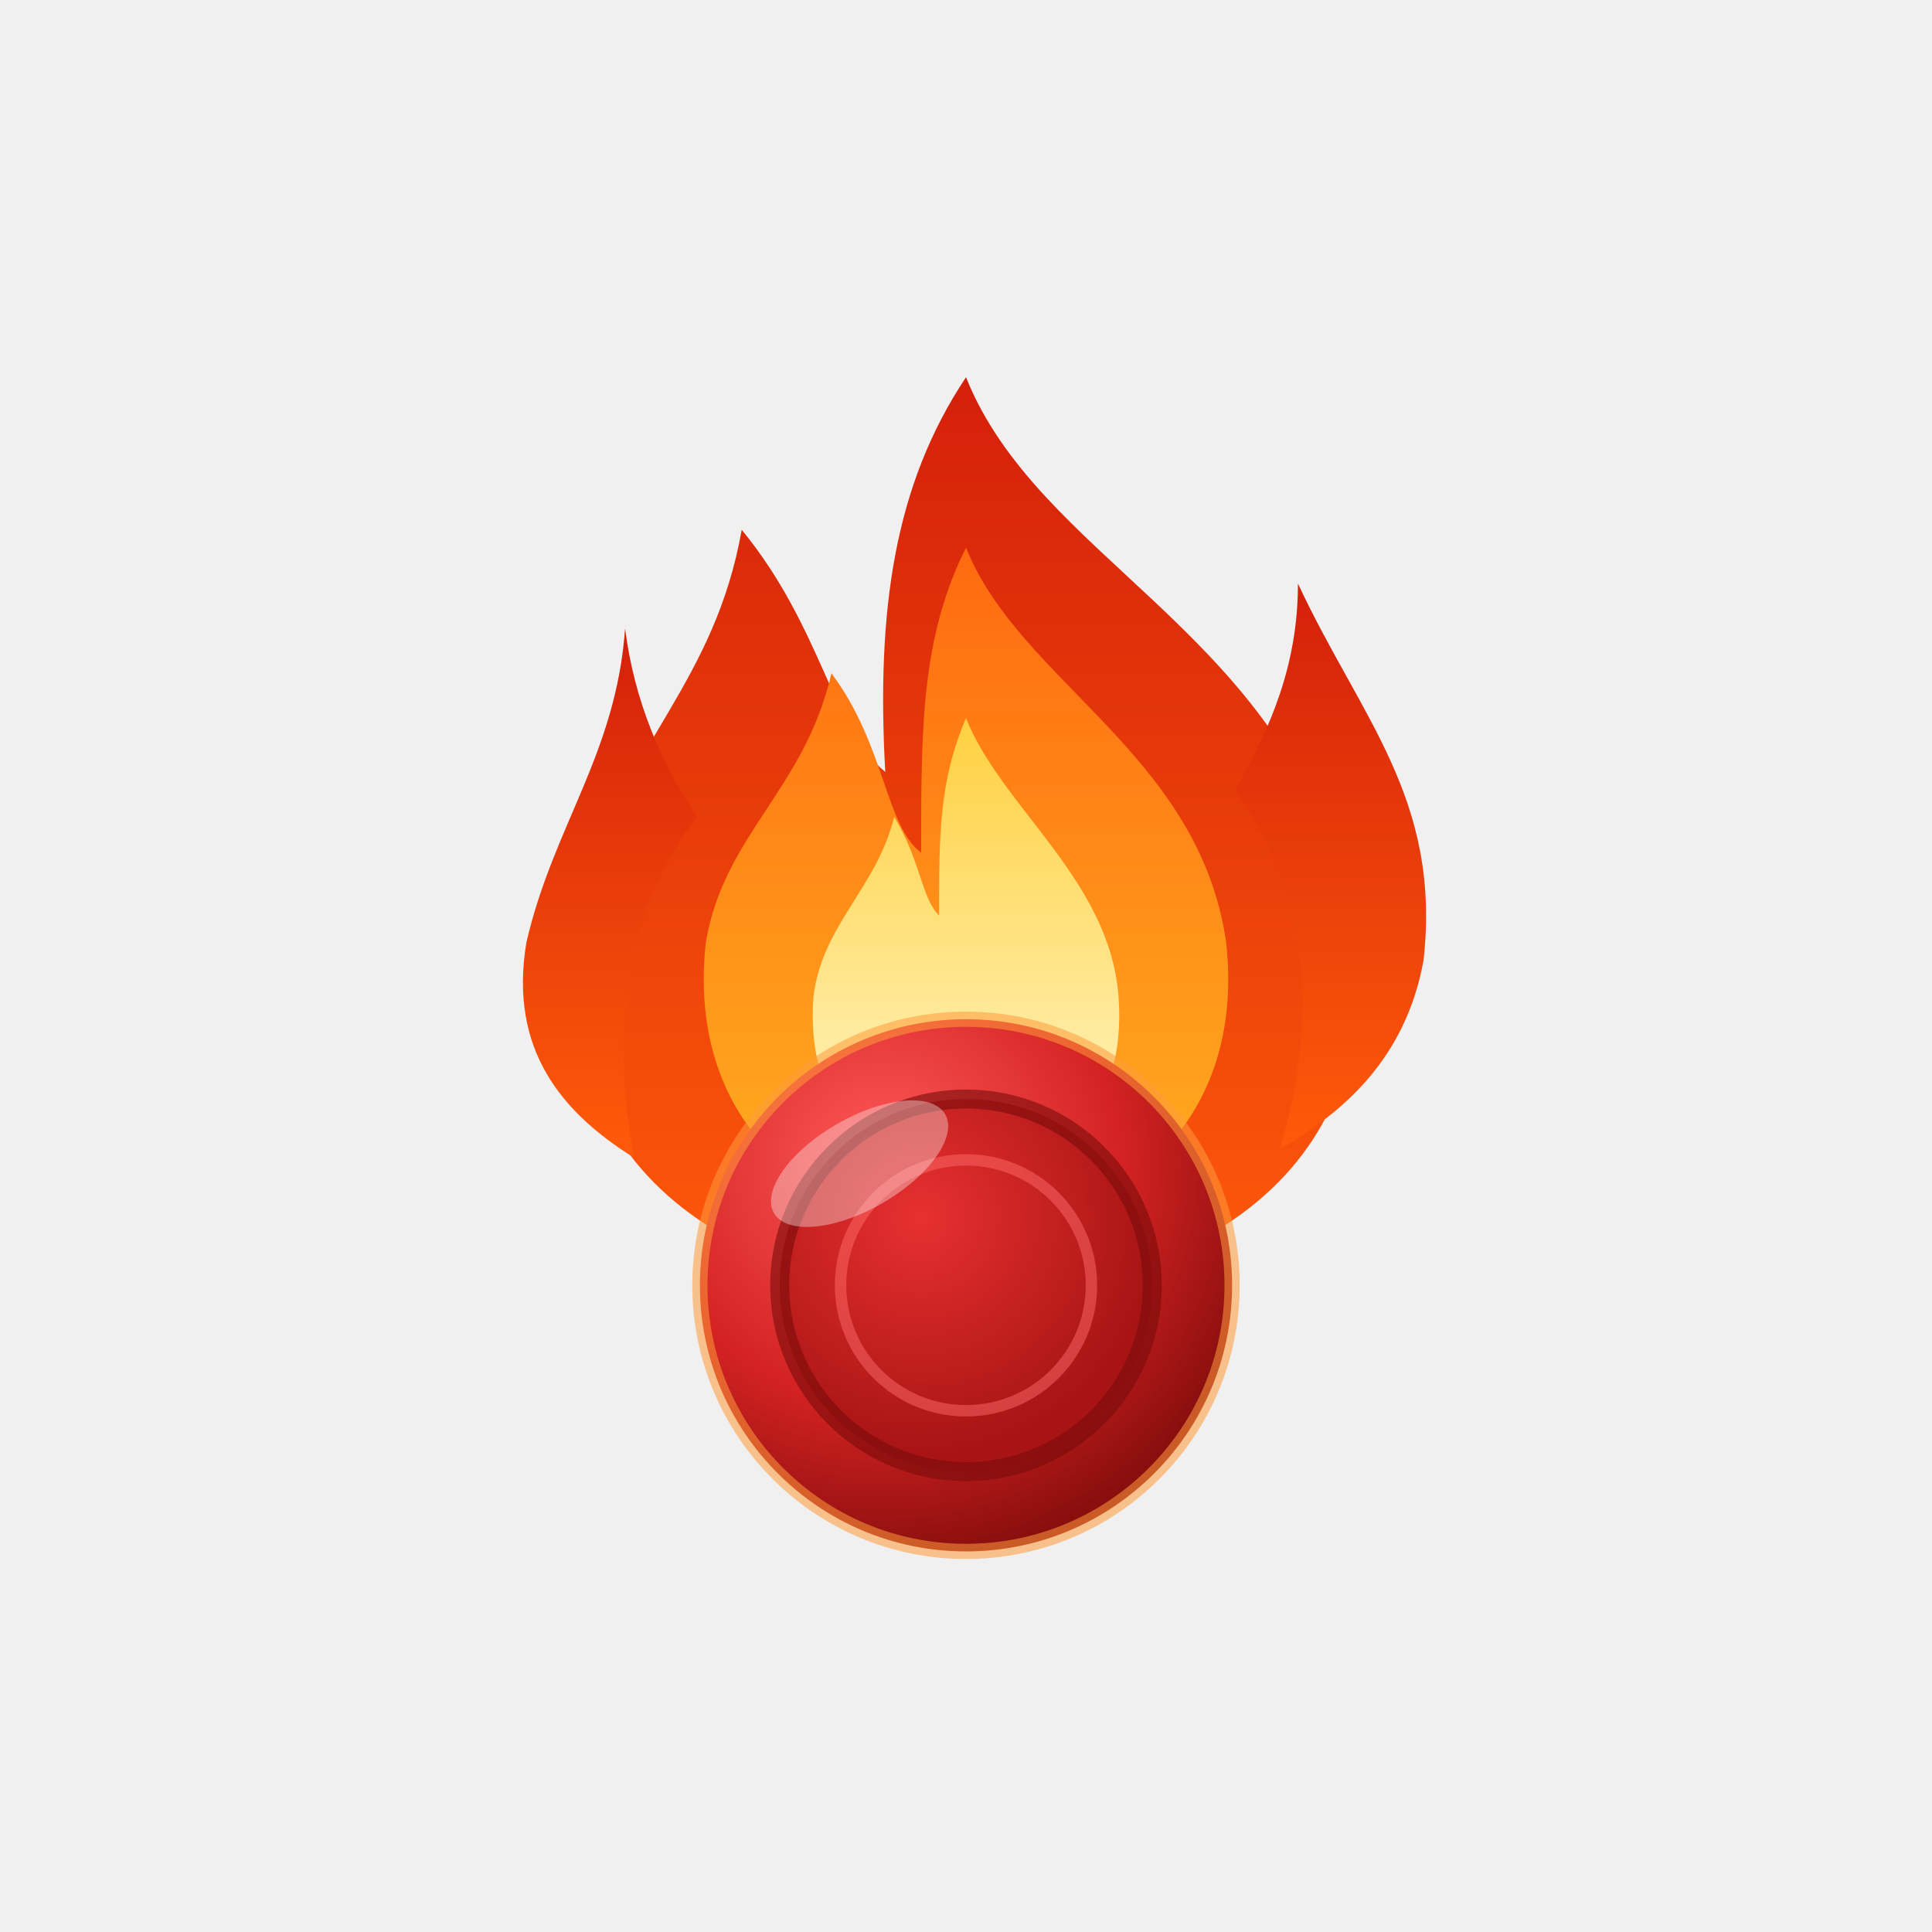
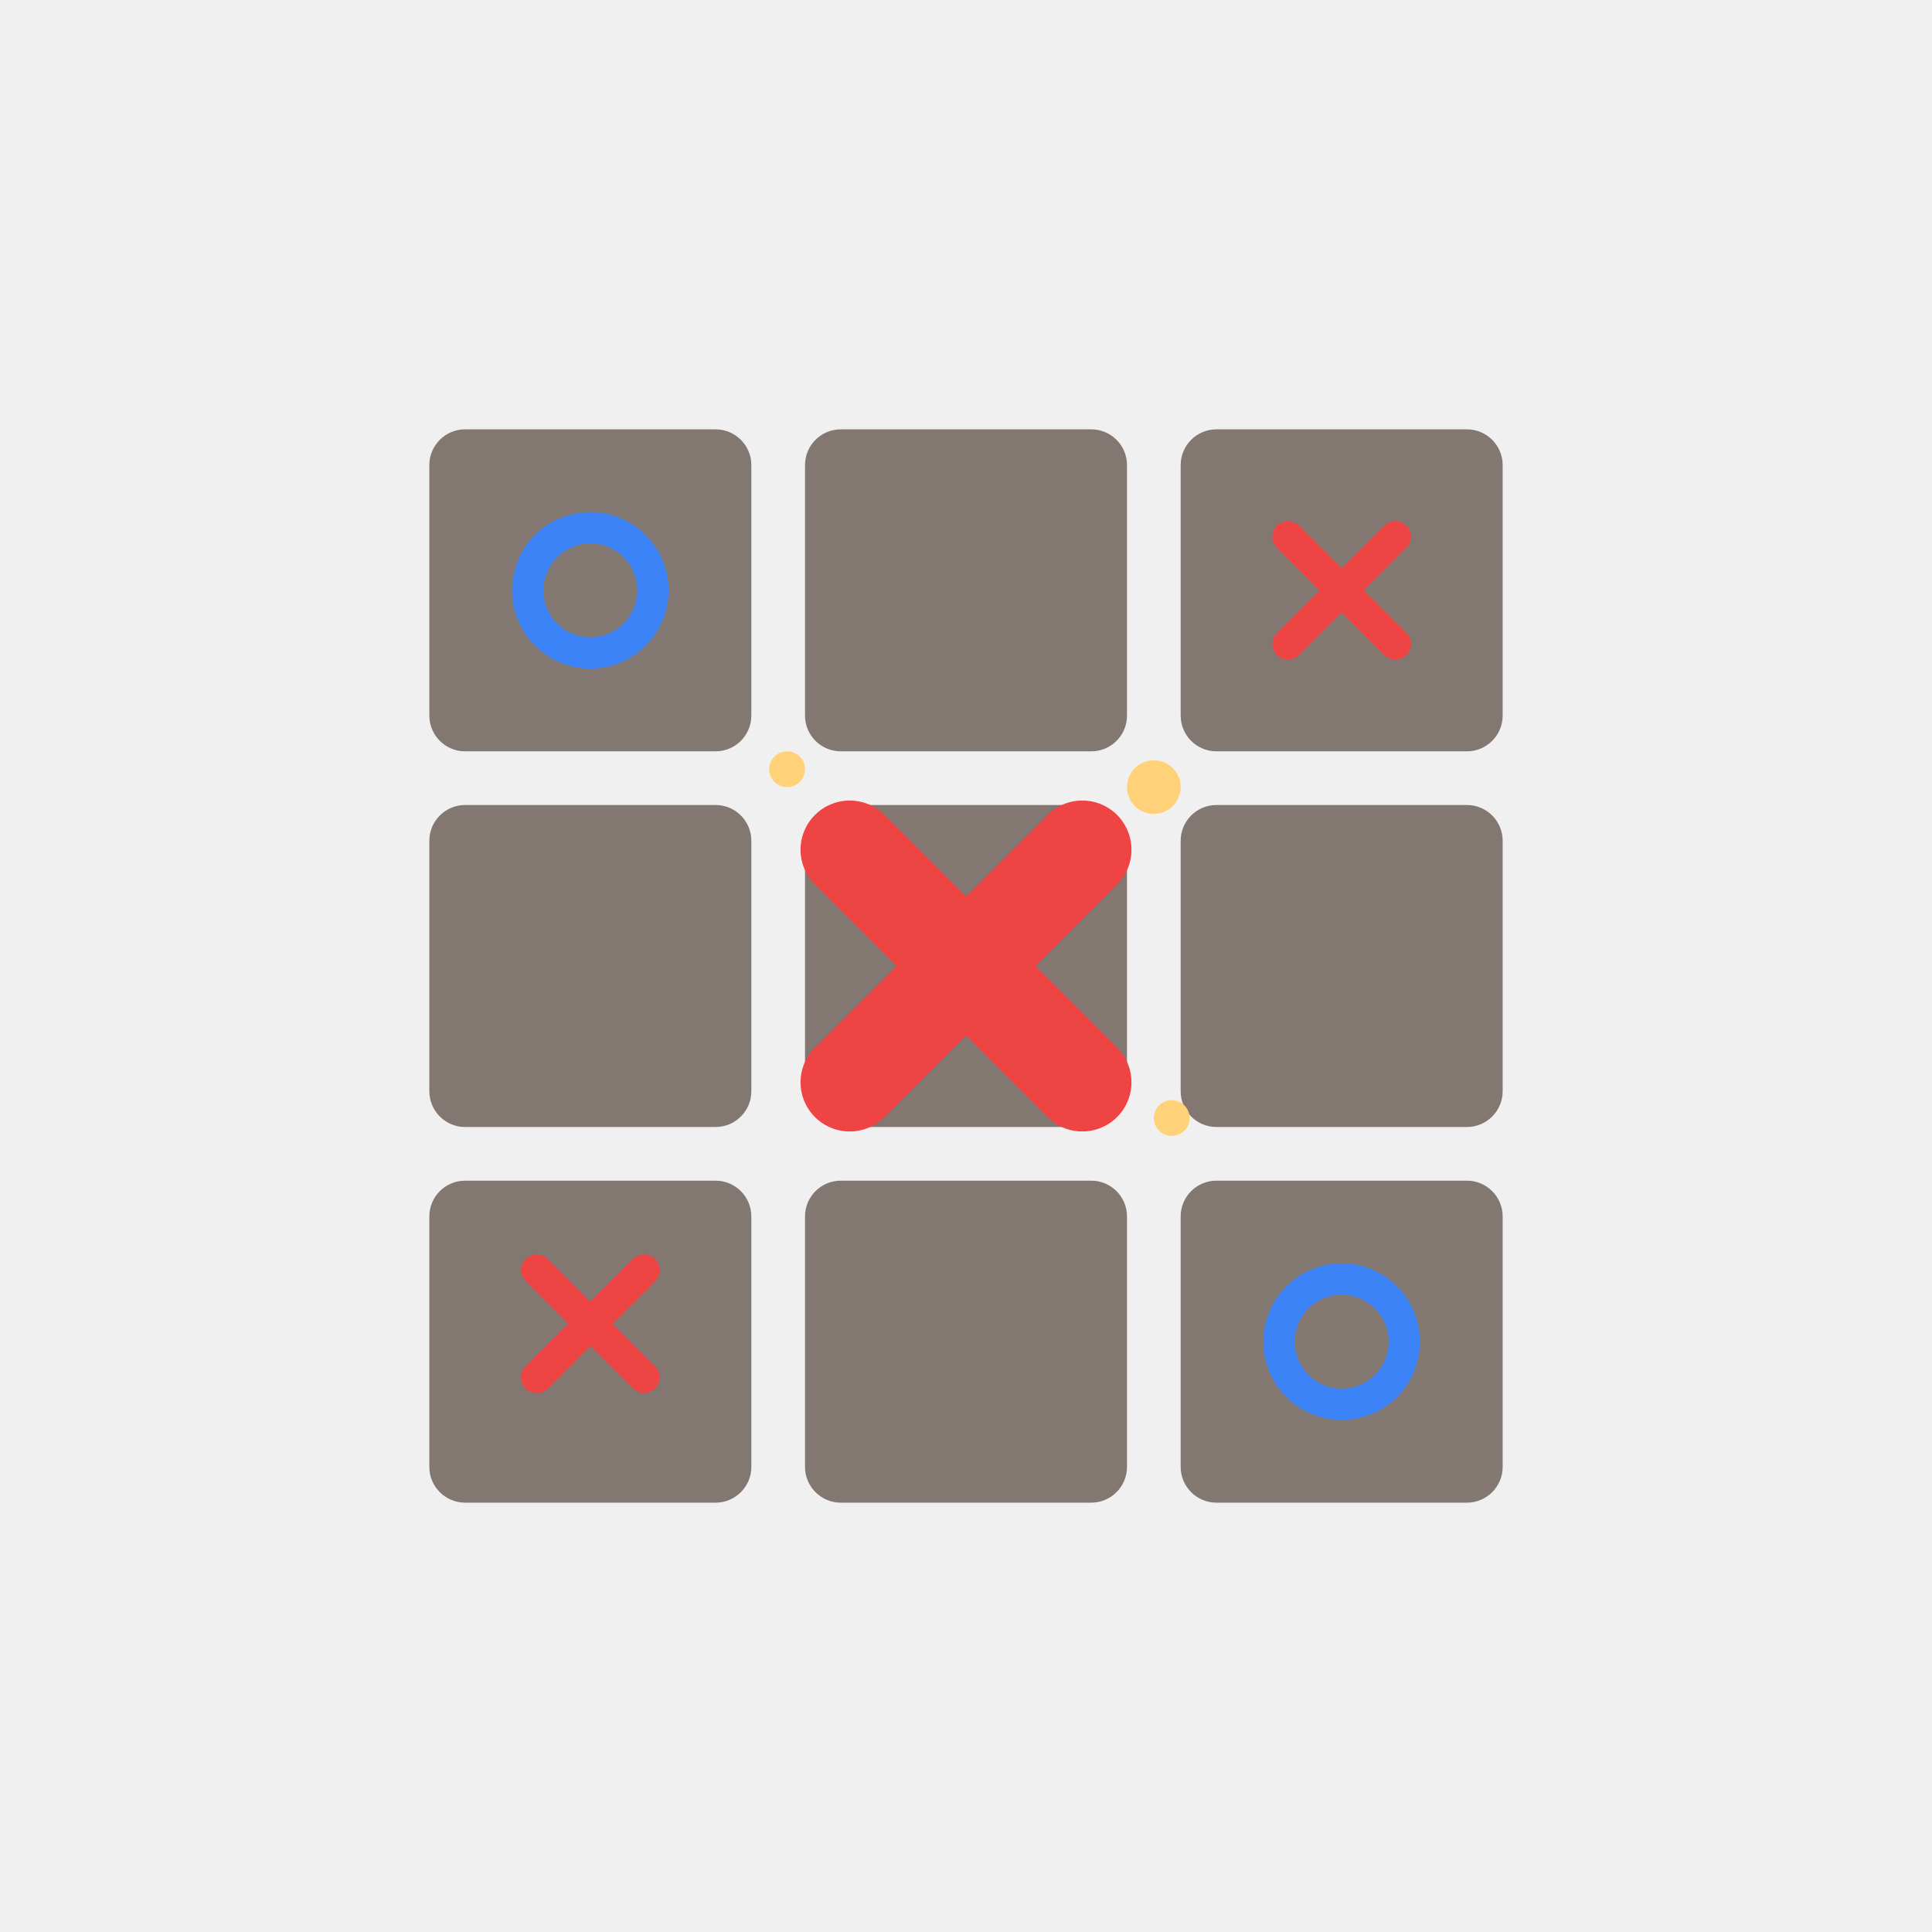
<svg xmlns="http://www.w3.org/2000/svg" width="432" height="432" viewBox="0 0 432 432">
-   <defs>
-     <linearGradient id="flameOuter" x1="0" y1="1" x2="0" y2="0">
-       <stop offset="0" stop-color="#ff5a0a" />
-       <stop offset="1" stop-color="#d4200a" />
-     </linearGradient>
-     <linearGradient id="flameMid" x1="0" y1="1" x2="0" y2="0">
-       <stop offset="0" stop-color="#ffb020" />
-       <stop offset="1" stop-color="#ff6a10" />
-     </linearGradient>
-     <linearGradient id="flameCore" x1="0" y1="1" x2="0" y2="0">
-       <stop offset="0" stop-color="#fff6c8" />
-       <stop offset="1" stop-color="#ffd040" />
-     </linearGradient>
-     <radialGradient id="disc" cx="194" cy="252" r="105" gradientUnits="userSpaceOnUse">
-       <stop offset="0" stop-color="#ff5a5a" />
-       <stop offset="0.6" stop-color="#d42222" />
-       <stop offset="1" stop-color="#8a0e0e" />
-     </radialGradient>
-     <radialGradient id="face" cx="204" cy="266" r="62" gradientUnits="userSpaceOnUse">
-       <stop offset="0" stop-color="#e83030" />
-       <stop offset="1" stop-color="#a81414" />
-     </radialGradient>
-   </defs>
-   <g transform="translate(216 216) scale(0.85) translate(-216 -200)">
-     <g transform="translate(216 300) scale(1.18) translate(-216 -300)">
-       <path fill="url(#flameOuter)" d="M216 84 C232 124 284 140 300 196 C312 240 292 284 216 290 C140 284 120 240 132 196 C140 166 160 152 166 118 C184 140 186 162 198 172 C196 136 200 108 216 84 Z" />
-       <path fill="url(#flameOuter)" d="M290 130 C304 160 322 178 318 214 C314 236 300 248 286 256 C296 222 290 196 276 176 C284 162 290 148 290 130 Z" />
-       <path fill="url(#flameOuter)" d="M140 140 C138 168 124 184 118 210 C114 234 126 248 142 258 C136 226 142 200 156 182 C148 170 142 156 140 140 Z" />
-       <path fill="url(#flameMid)" d="M216 122 C228 152 268 168 274 210 C278 246 256 272 216 274 C176 272 154 246 158 210 C162 186 180 176 186 150 C198 166 198 184 206 190 C206 162 206 142 216 122 Z" />
-       <path fill="url(#flameCore)" d="M216 160 C224 180 248 196 250 222 C252 248 236 262 216 262 C196 262 180 248 182 222 C184 206 196 198 200 182 C206 192 206 200 210 204 C210 186 210 174 216 160 Z" />
-     </g>
-     <circle cx="216" cy="284" r="70" fill="url(#disc)" />
-     <circle cx="216" cy="284" r="70" fill="none" stroke="#ff9a3a" stroke-width="4" opacity="0.55" />
-     <circle cx="216" cy="284" r="49" fill="url(#face)" />
-     <circle cx="216" cy="284" r="49" fill="none" stroke="#7a0a0a" stroke-width="5" opacity="0.6" />
-     <circle cx="216" cy="284" r="33" fill="none" stroke="#ff6a6a" stroke-width="3" opacity="0.5" />
-     <ellipse cx="188" cy="252" rx="26" ry="12" fill="#ffffff" opacity="0.35" transform="rotate(-30 188 252)" />
+   <g fill="#2a160a" opacity="0.55">
+     <rect x="96" y="96" width="72" height="72" rx="8" />
+     <rect x="180" y="96" width="72" height="72" rx="8" />
+     <rect x="264" y="96" width="72" height="72" rx="8" />
+     <rect x="96" y="180" width="72" height="72" rx="8" />
+     <rect x="180" y="180" width="72" height="72" rx="8" />
+     <rect x="264" y="180" width="72" height="72" rx="8" />
+     <rect x="96" y="264" width="72" height="72" rx="8" />
+     <rect x="180" y="264" width="72" height="72" rx="8" />
+     <rect x="264" y="264" width="72" height="72" rx="8" />
+   </g>
+   <g stroke="#ef4444" stroke-width="22" stroke-linecap="round">
+     <path d="M190 190 L242 242 M242 190 L190 242" />
+   </g>
+   <g fill="none" stroke="#3b82f6" stroke-width="7">
+     <circle cx="300" cy="300" r="14" />
+     <circle cx="132" cy="132" r="14" />
+   </g>
+   <g stroke="#ef4444" stroke-width="7" stroke-linecap="round">
+     <path d="M120 284 L144 308 M144 284 L120 308 M288 120 L312 144 M312 120 L288 144" />
+   </g>
+   <g fill="#ffd27a">
+     <circle cx="258" cy="176" r="6" />
+     <circle cx="176" cy="172" r="4" />
+     <circle cx="262" cy="250" r="4" />
  </g>
</svg>
